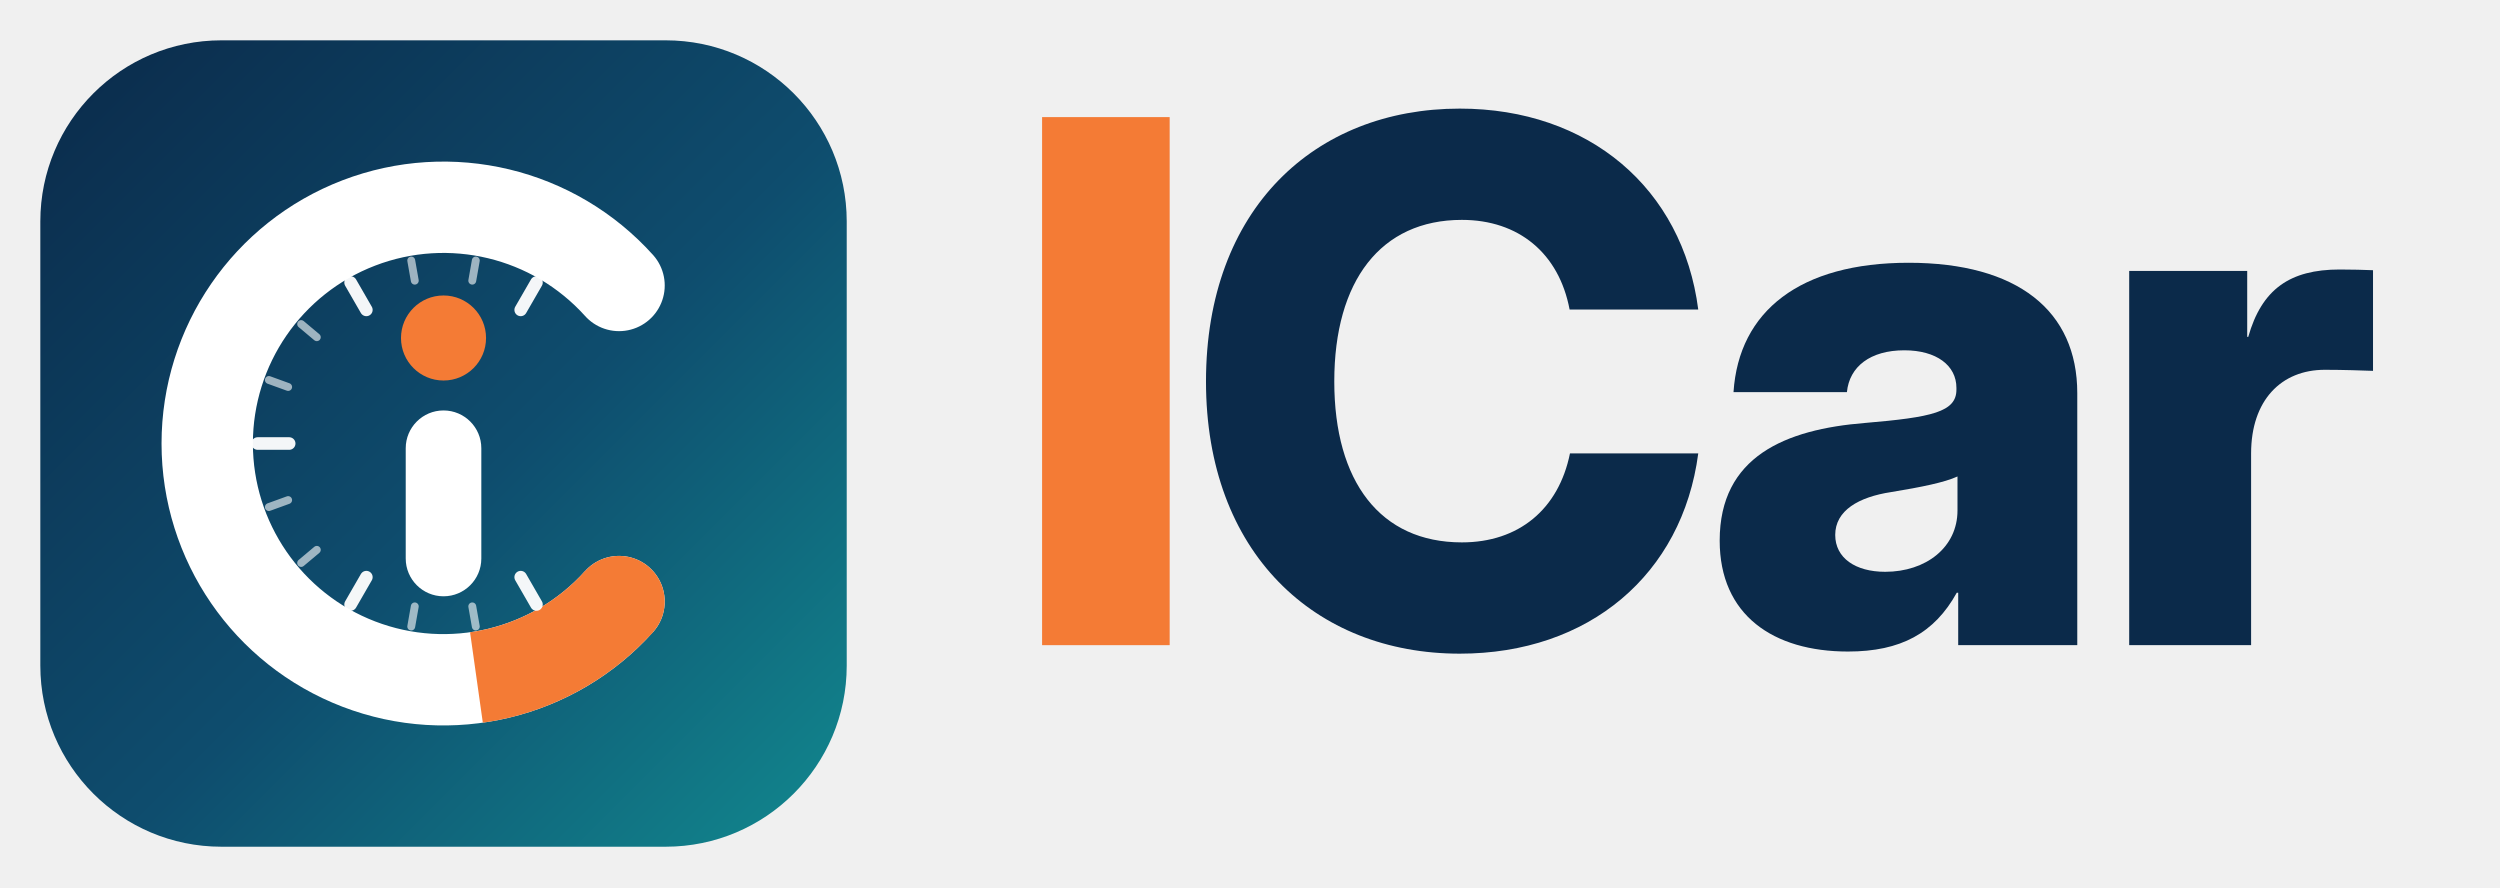
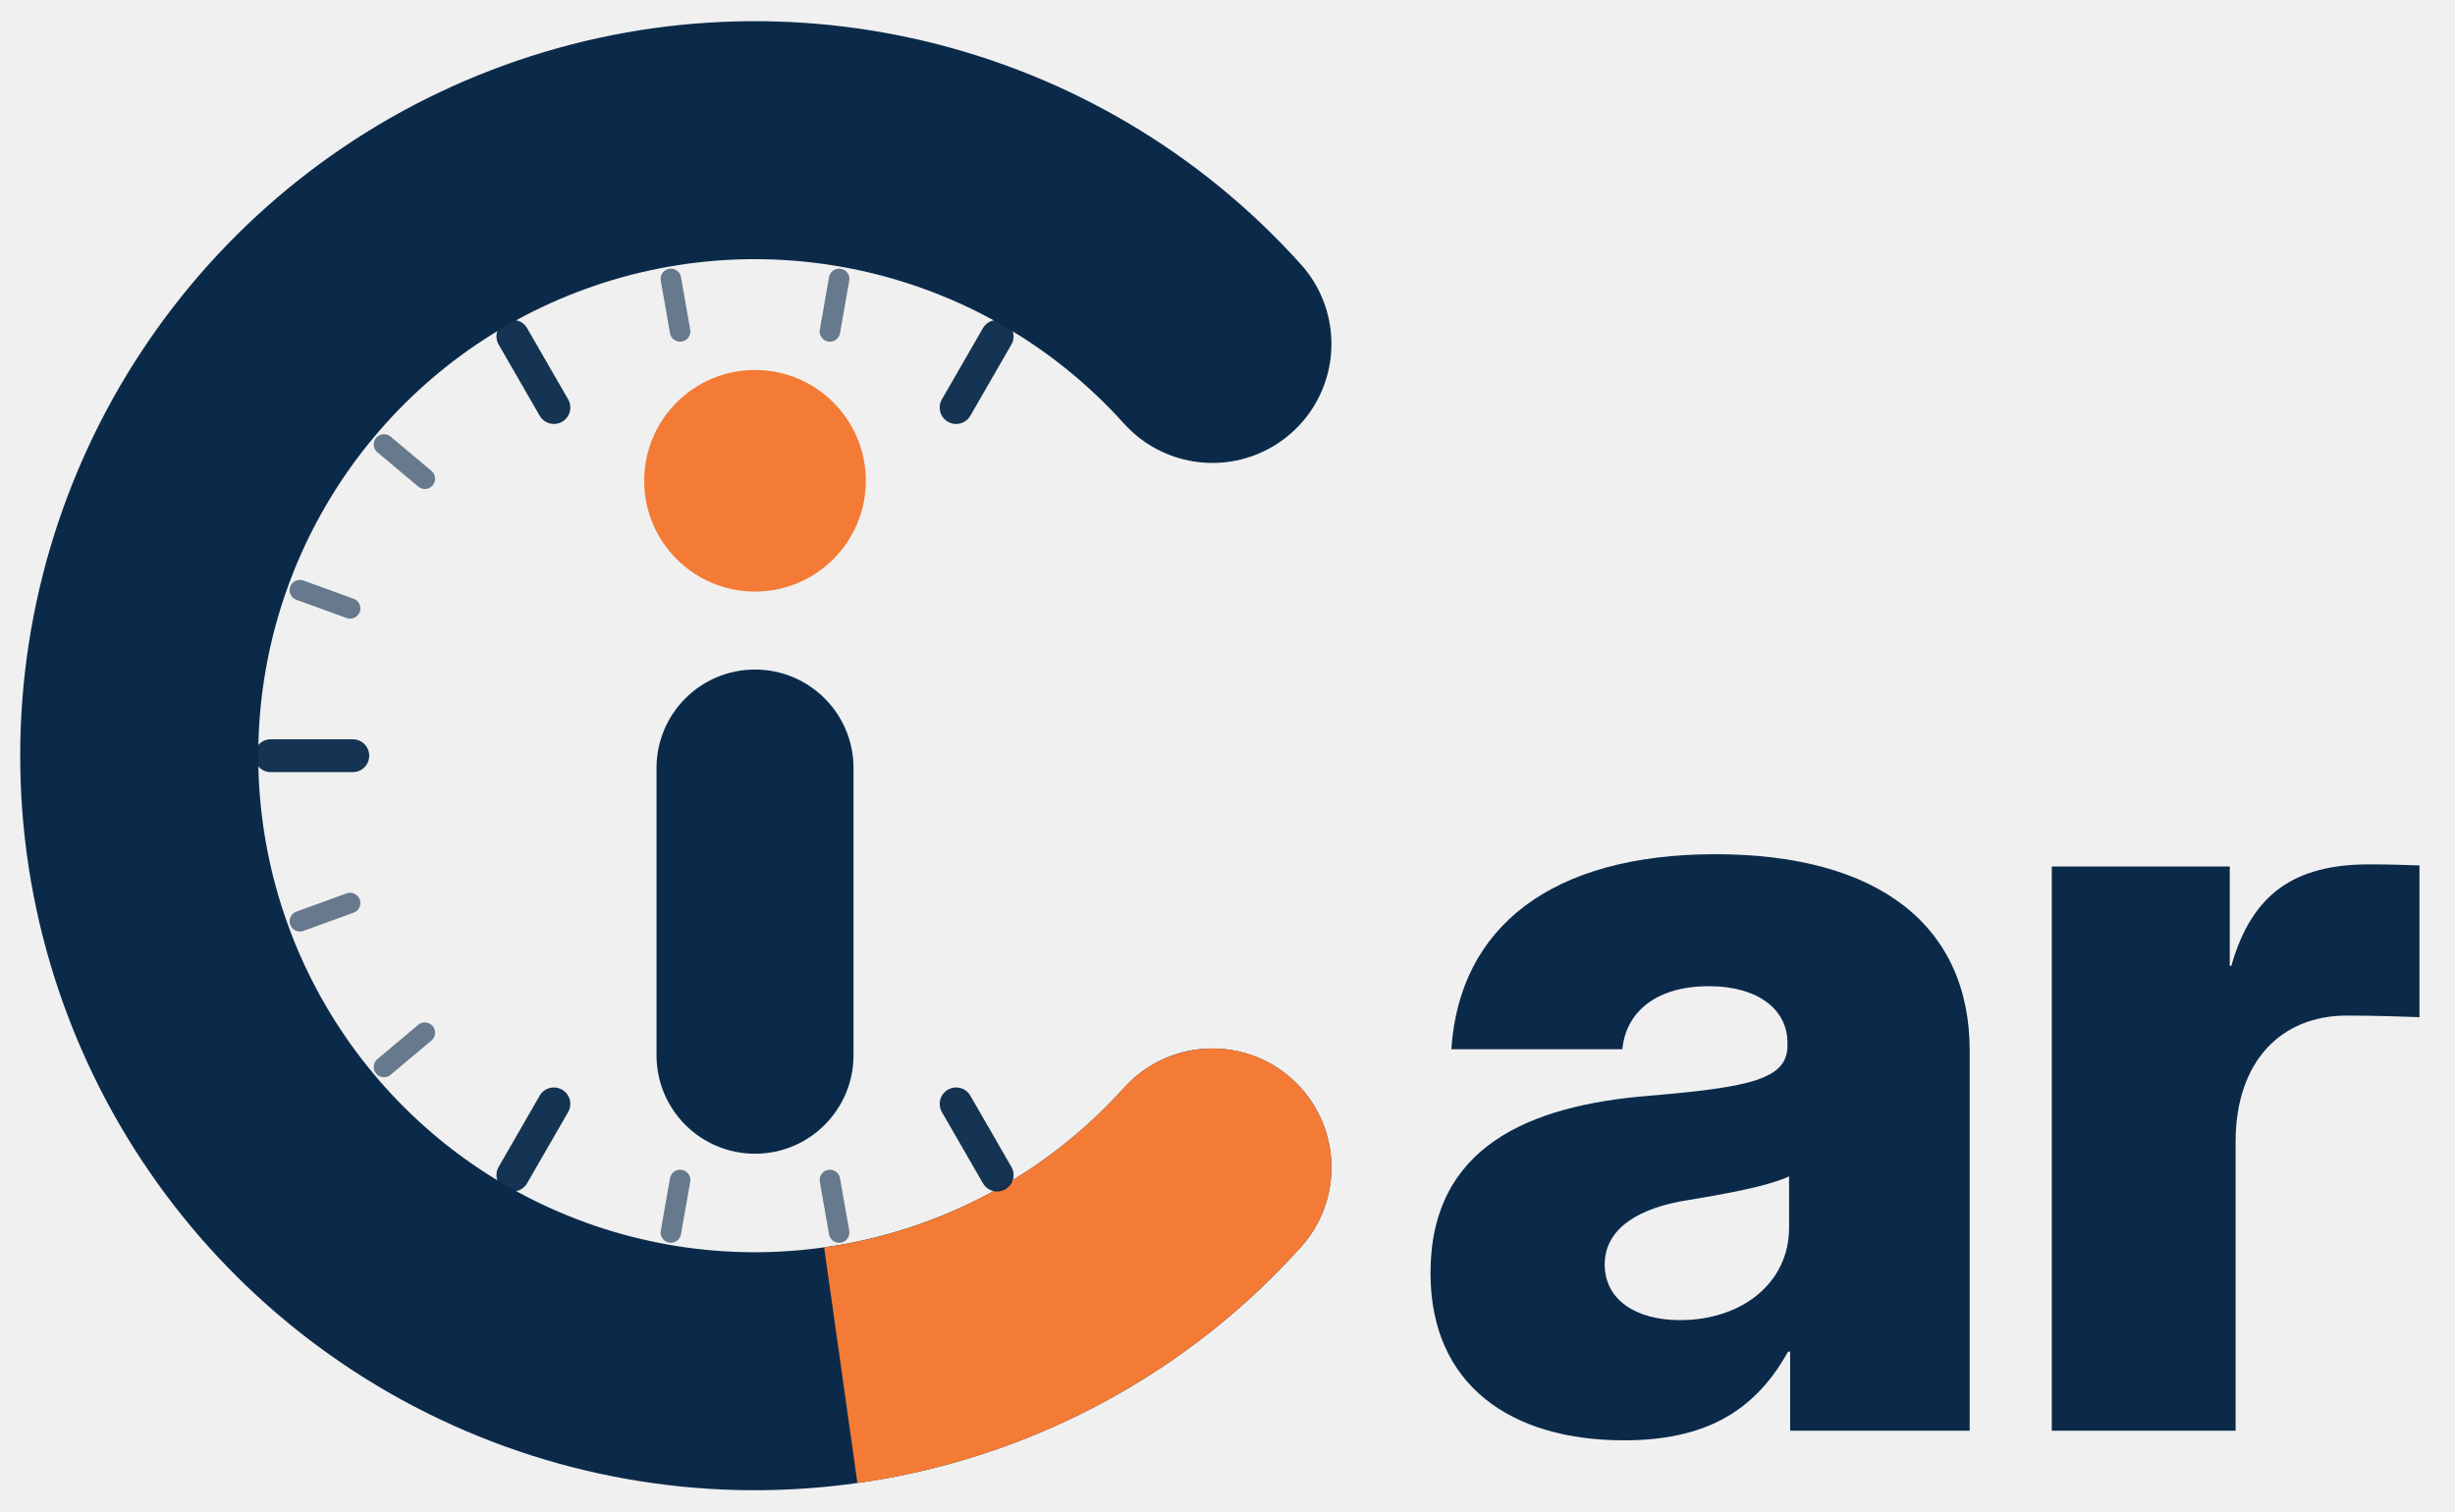
- <svg xmlns="http://www.w3.org/2000/svg" width="620" height="220" viewBox="0 0 620 220">
-   <defs>
-     <linearGradient id="bg" gradientUnits="userSpaceOnUse" x1="0" y1="0" x2="1024" y2="1024">
-       <stop offset="0" stop-color="#0B2A4A" />
-       <stop offset="0.55" stop-color="#0E4D6E" />
-       <stop offset="1" stop-color="#12898F" />
-     </linearGradient>
-   </defs>
-   <g transform="translate(10,10) scale(0.1953)">
-     <rect width="1024" height="1024" rx="230" fill="url(#bg)" />
-     <path d="M734.9 712.7 A300 300 0 1 1 734.9 311.3" fill="none" stroke="#FFFFFF" stroke-width="116" stroke-linecap="round" />
+ <svg xmlns="http://www.w3.org/2000/svg" width="1434" height="883" viewBox="154 291 717 442">
+   <g transform="translate(374.35 512) scale(0.6) translate(-512 -512)">
+     <path d="M734.9 712.7 A300 300 0 1 1 734.9 311.3" fill="none" stroke="#0B2A4A" stroke-width="116" stroke-linecap="round" />
    <path d="M734.9 712.7 A300 300 0 0 1 553.8 809.1" fill="none" stroke="#F47B35" stroke-width="116" />
    <circle cx="734.9" cy="712.7" r="58" fill="#F47B35" />
-     <line x1="610.0" y1="681.7" x2="630.0" y2="716.4" stroke="#FFFFFF" stroke-width="16" stroke-linecap="round" opacity="0.95" />
-     <line x1="548.5" y1="718.8" x2="553.0" y2="744.4" stroke="#FFFFFF" stroke-width="10" stroke-linecap="round" opacity="0.6" />
-     <line x1="475.5" y1="718.8" x2="471.0" y2="744.4" stroke="#FFFFFF" stroke-width="10" stroke-linecap="round" opacity="0.6" />
-     <line x1="414.0" y1="681.7" x2="394.0" y2="716.4" stroke="#FFFFFF" stroke-width="16" stroke-linecap="round" opacity="0.95" />
-     <line x1="351.1" y1="647.0" x2="331.2" y2="663.7" stroke="#FFFFFF" stroke-width="10" stroke-linecap="round" opacity="0.6" />
-     <line x1="314.7" y1="583.8" x2="290.2" y2="592.7" stroke="#FFFFFF" stroke-width="10" stroke-linecap="round" opacity="0.6" />
-     <line x1="316.0" y1="512.0" x2="276.0" y2="512.0" stroke="#FFFFFF" stroke-width="16" stroke-linecap="round" opacity="0.95" />
-     <line x1="314.7" y1="440.2" x2="290.2" y2="431.3" stroke="#FFFFFF" stroke-width="10" stroke-linecap="round" opacity="0.6" />
-     <line x1="351.1" y1="377.0" x2="331.2" y2="360.3" stroke="#FFFFFF" stroke-width="10" stroke-linecap="round" opacity="0.6" />
-     <line x1="414.0" y1="342.3" x2="394.0" y2="307.6" stroke="#FFFFFF" stroke-width="16" stroke-linecap="round" opacity="0.95" />
-     <line x1="475.5" y1="305.2" x2="471.0" y2="279.6" stroke="#FFFFFF" stroke-width="10" stroke-linecap="round" opacity="0.6" />
-     <line x1="548.5" y1="305.2" x2="553.0" y2="279.6" stroke="#FFFFFF" stroke-width="10" stroke-linecap="round" opacity="0.6" />
-     <line x1="610.0" y1="342.3" x2="630.0" y2="307.6" stroke="#FFFFFF" stroke-width="16" stroke-linecap="round" opacity="0.95" />
-     <rect x="464" y="470" width="96" height="236" rx="48" fill="#FFFFFF" />
+     <line x1="610.0" y1="681.7" x2="630.0" y2="716.4" stroke="#0B2A4A" stroke-width="16" stroke-linecap="round" opacity="0.95" />
+     <line x1="548.5" y1="718.8" x2="553.0" y2="744.4" stroke="#0B2A4A" stroke-width="10" stroke-linecap="round" opacity="0.6" />
+     <line x1="475.5" y1="718.8" x2="471.0" y2="744.4" stroke="#0B2A4A" stroke-width="10" stroke-linecap="round" opacity="0.6" />
+     <line x1="414.0" y1="681.7" x2="394.0" y2="716.4" stroke="#0B2A4A" stroke-width="16" stroke-linecap="round" opacity="0.95" />
+     <line x1="351.1" y1="647.0" x2="331.2" y2="663.7" stroke="#0B2A4A" stroke-width="10" stroke-linecap="round" opacity="0.6" />
+     <line x1="314.7" y1="583.8" x2="290.2" y2="592.7" stroke="#0B2A4A" stroke-width="10" stroke-linecap="round" opacity="0.6" />
+     <line x1="316.0" y1="512.0" x2="276.0" y2="512.0" stroke="#0B2A4A" stroke-width="16" stroke-linecap="round" opacity="0.95" />
+     <line x1="314.7" y1="440.2" x2="290.2" y2="431.3" stroke="#0B2A4A" stroke-width="10" stroke-linecap="round" opacity="0.6" />
+     <line x1="351.1" y1="377.0" x2="331.2" y2="360.3" stroke="#0B2A4A" stroke-width="10" stroke-linecap="round" opacity="0.6" />
+     <line x1="414.0" y1="342.3" x2="394.0" y2="307.6" stroke="#0B2A4A" stroke-width="16" stroke-linecap="round" opacity="0.95" />
+     <line x1="475.5" y1="305.2" x2="471.0" y2="279.6" stroke="#0B2A4A" stroke-width="10" stroke-linecap="round" opacity="0.6" />
+     <line x1="548.5" y1="305.2" x2="553.0" y2="279.6" stroke="#0B2A4A" stroke-width="10" stroke-linecap="round" opacity="0.6" />
+     <line x1="610.0" y1="342.3" x2="630.0" y2="307.6" stroke="#0B2A4A" stroke-width="16" stroke-linecap="round" opacity="0.95" />
+     <rect x="464" y="470" width="96" height="236" rx="48" fill="#0B2A4A" />
    <circle cx="512" cy="378" r="54" fill="#F47B35" />
  </g>
-   <path d="M290.078 29.043H258.438V160.0H290.078Z" fill="#F47B35" />
-   <path d="M362.016 162.109C394.008 162.109 417.211 142.51 421.166 112.451H389.35C386.537 126.338 376.605 134.512 362.543 134.512C342.328 134.512 330.902 119.482 330.902 94.609C330.902 69.648 342.416 54.531 362.543 54.531C376.605 54.531 386.625 62.793 389.262 76.768H421.166C417.299 46.709 394.008 26.934 362.016 26.934C326.068 26.934 299.086 51.807 299.086 94.609C299.086 137.061 326.068 162.109 362.016 162.109Z" fill="#0B2A4A" />
-   <path d="M458.299 161.582C471.395 161.582 479.744 157.012 485.281 146.992H485.633V160.0H515.164V97.51C515.164 77.031 500.311 65.166 473.328 65.166C446.434 65.166 431.229 77.119 429.91 97.246H458.035C458.65 90.918 463.836 86.875 472.273 86.875C480.271 86.875 485.193 90.654 485.193 96.191V96.631C485.193 102.168 479.129 103.486 462.518 104.893C442.742 106.475 426.482 113.242 426.482 134.072C426.482 152.529 439.754 161.582 458.299 161.582ZM467.527 141.807C460.145 141.807 455.135 138.379 455.135 132.666C455.135 126.602 460.936 123.262 469.021 122.031C476.492 120.801 482.205 119.658 485.457 118.164V126.602C485.457 135.742 477.635 141.807 467.527 141.807Z" fill="#0B2A4A" />
-   <path d="M528.039 160.0H558.273V112.451C558.273 99.268 565.744 91.709 576.555 91.709C580.949 91.709 586.311 91.885 588.508 91.973V67.012C586.047 66.924 583.498 66.836 580.246 66.836C567.854 66.836 560.91 71.758 557.57 83.535H557.307V67.188H528.039Z" fill="#0B2A4A" />
+   <path d="M628.419 712.212C651.7 712.212 666.544 704.087 676.387 686.275H677.012V709.4H729.512V598.306C729.512 561.9 703.106 540.806 655.137 540.806C607.325 540.806 580.294 562.056 577.95 597.837H627.95C629.044 586.587 638.262 579.4 653.262 579.4C667.481 579.4 676.231 586.119 676.231 595.962V596.744C676.231 606.587 665.45 608.931 635.919 611.431C600.762 614.244 571.856 626.275 571.856 663.306C571.856 696.119 595.45 712.212 628.419 712.212ZM644.825 677.056C631.7 677.056 622.794 670.962 622.794 660.806C622.794 650.025 633.106 644.087 647.481 641.9C660.762 639.712 670.919 637.681 676.7 635.025V650.025C676.7 666.275 662.794 677.056 644.825 677.056Z" fill="#0B2A4A" />
+   <path d="M753.512 709.4H807.262V624.869C807.262 601.431 820.544 587.994 839.762 587.994C847.575 587.994 857.106 588.306 861.012 588.462V544.087C856.637 543.931 852.106 543.775 846.325 543.775C824.294 543.775 811.95 552.525 806.012 573.462H805.544V544.4H753.512Z" fill="#0B2A4A" />
</svg>
